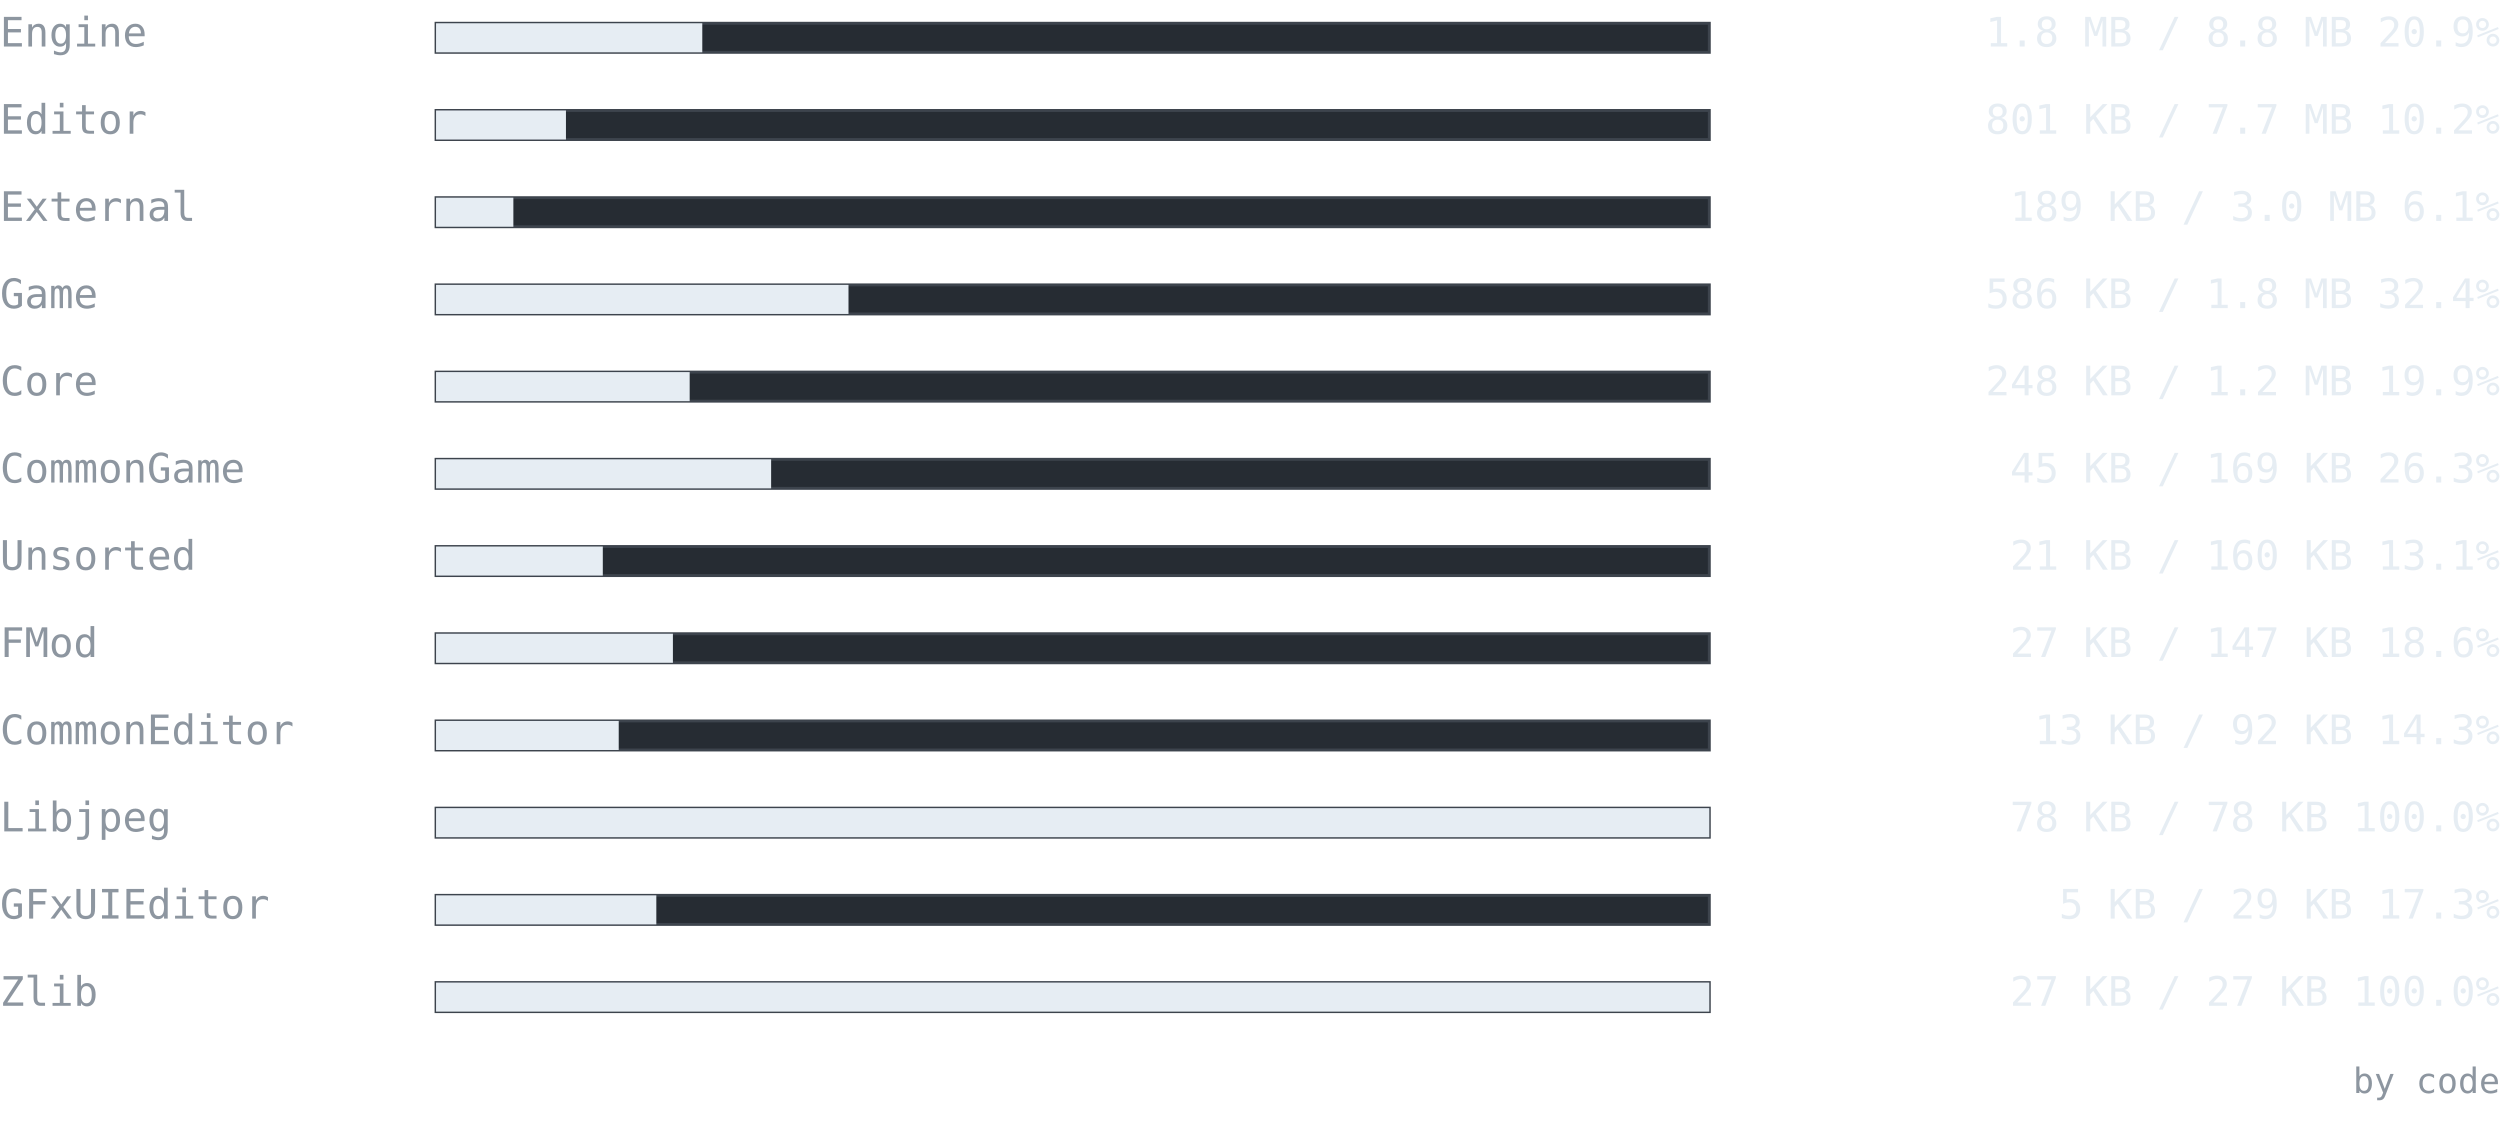
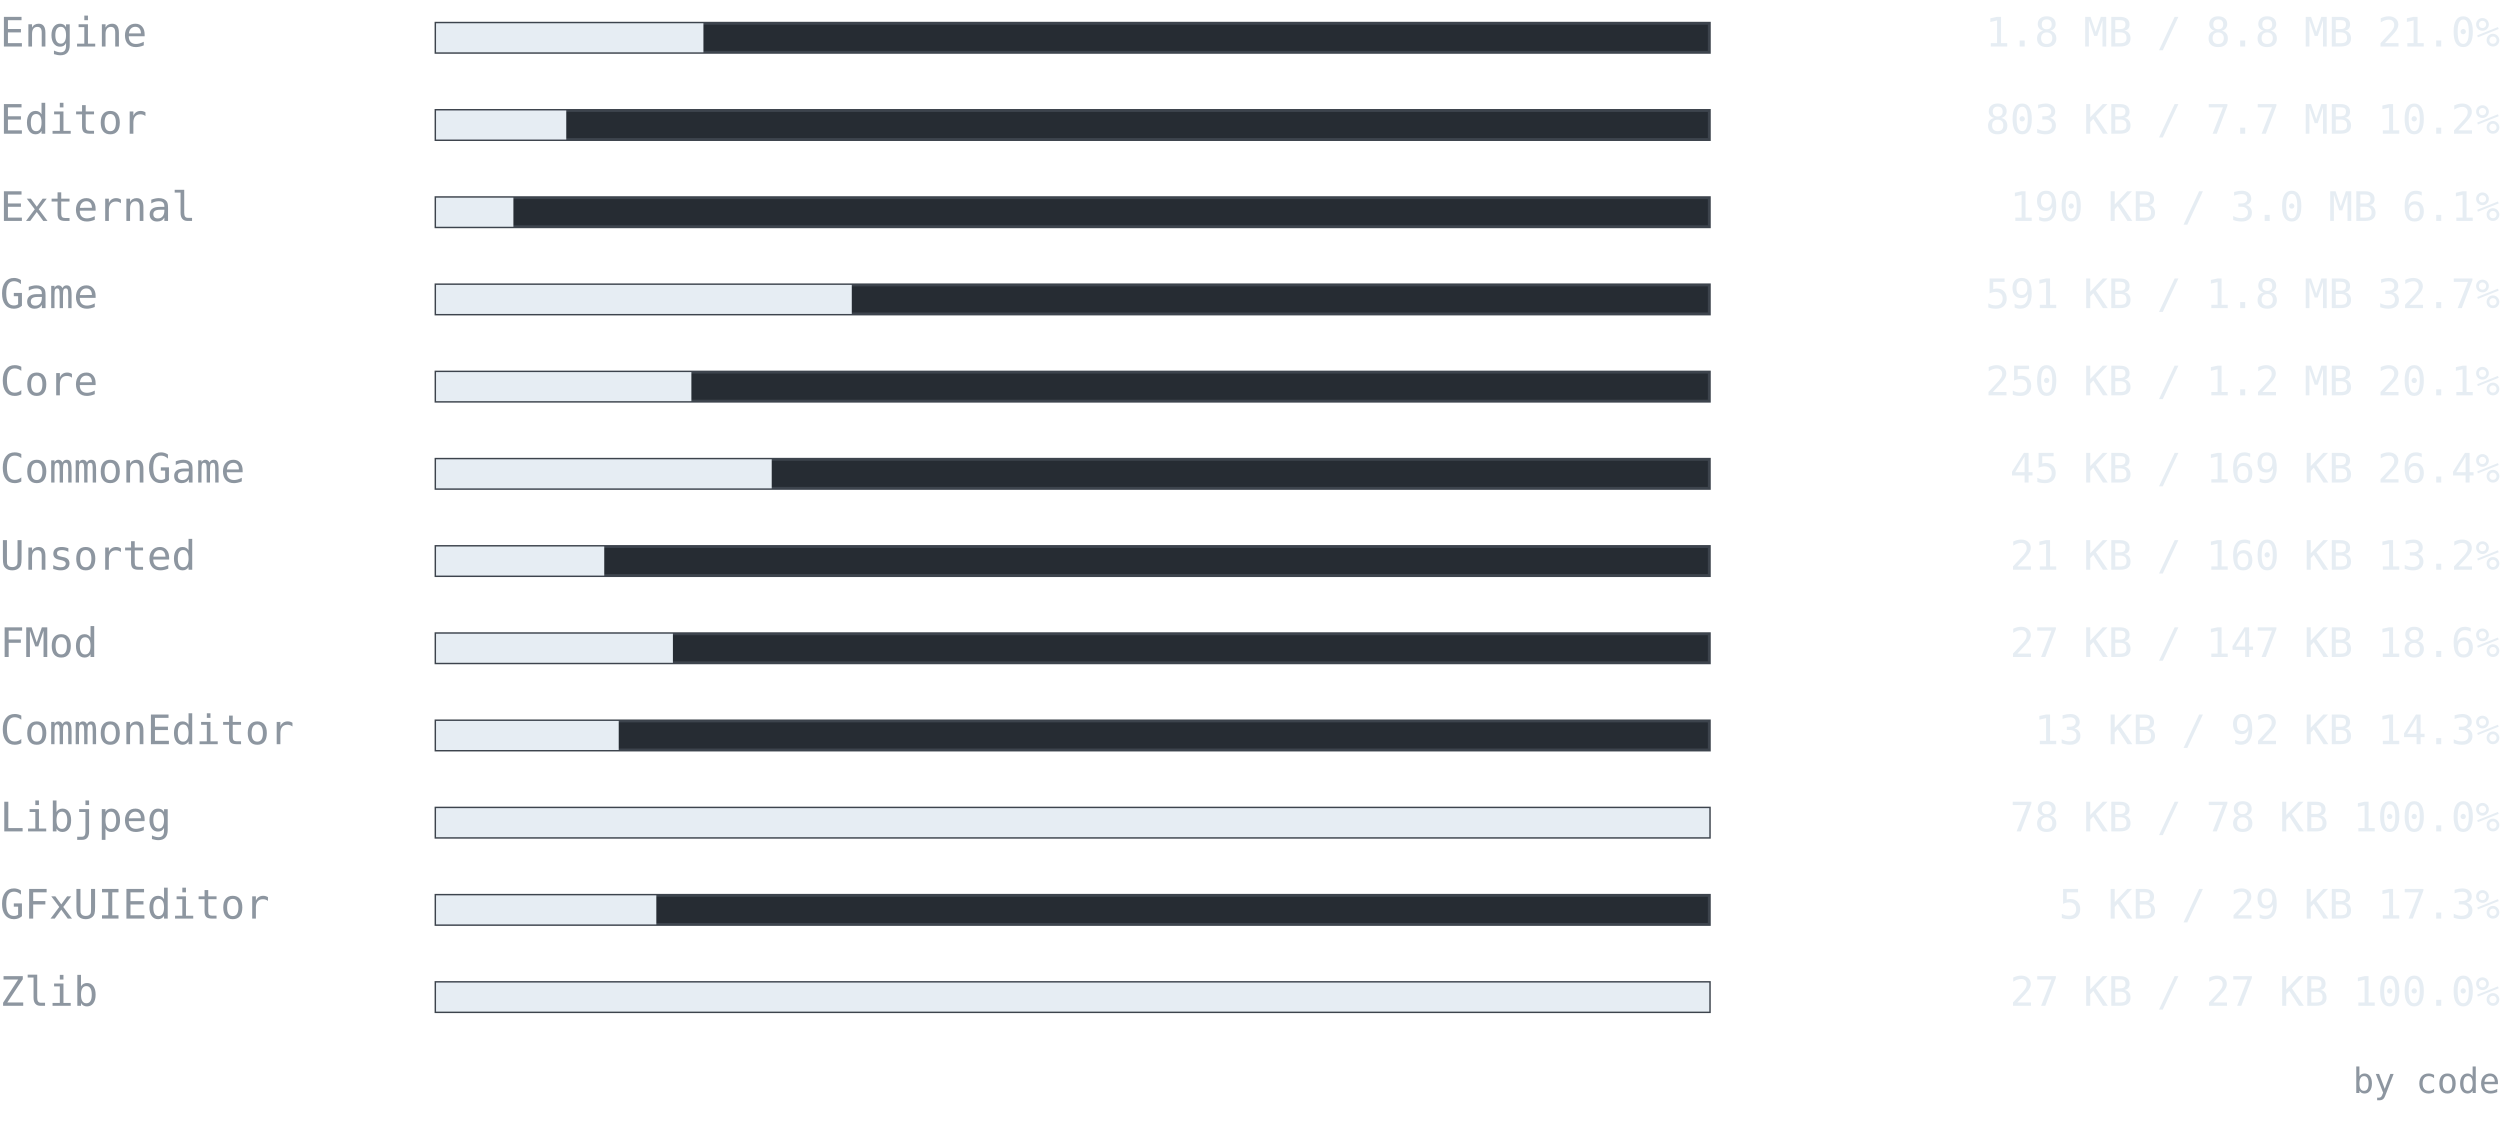
<svg xmlns="http://www.w3.org/2000/svg" width="860" height="394" viewBox="0 0 860 394" font-family="ui-monospace, SFMono-Regular, 'Cascadia Mono', Consolas, 'DejaVu Sans Mono', monospace">
  <text x="0" y="16" font-size="14" fill="#8d96a0" text-anchor="start" font-weight="normal">Engine</text>
  <rect x="150" y="8" width="438" height="10" fill="#262c33" stroke="#3d444d" />
-   <rect x="150" y="8" width="91.588" height="10" fill="#e6edf3" />
-   <text x="860" y="16" font-size="14" fill="#e6edf3" text-anchor="end" font-weight="normal">1.8 MB / 8.8 MB  20.9%</text>
+   <rect x="150" y="8" width="91.98" height="10" fill="#e6edf3" />
+   <text x="860" y="16" font-size="14" fill="#e6edf3" text-anchor="end" font-weight="normal">1.8 MB / 8.8 MB  21.0%</text>
  <text x="0" y="46" font-size="14" fill="#8d96a0" text-anchor="start" font-weight="normal">Editor</text>
  <rect x="150" y="38" width="438" height="10" fill="#262c33" stroke="#3d444d" />
-   <rect x="150" y="38" width="44.687" height="10" fill="#e6edf3" />
-   <text x="860" y="46" font-size="14" fill="#e6edf3" text-anchor="end" font-weight="normal">801 KB / 7.7 MB  10.2%</text>
+   <rect x="150" y="38" width="44.793" height="10" fill="#e6edf3" />
+   <text x="860" y="46" font-size="14" fill="#e6edf3" text-anchor="end" font-weight="normal">803 KB / 7.7 MB  10.2%</text>
  <text x="0" y="76" font-size="14" fill="#8d96a0" text-anchor="start" font-weight="normal">External</text>
  <rect x="150" y="68" width="438" height="10" fill="#262c33" stroke="#3d444d" />
-   <rect x="150" y="68" width="26.598" height="10" fill="#e6edf3" />
-   <text x="860" y="76" font-size="14" fill="#e6edf3" text-anchor="end" font-weight="normal">189 KB / 3.0 MB  6.1%</text>
+   <rect x="150" y="68" width="26.611" height="10" fill="#e6edf3" />
+   <text x="860" y="76" font-size="14" fill="#e6edf3" text-anchor="end" font-weight="normal">190 KB / 3.0 MB  6.1%</text>
  <text x="0" y="106" font-size="14" fill="#8d96a0" text-anchor="start" font-weight="normal">Game</text>
  <rect x="150" y="98" width="438" height="10" fill="#262c33" stroke="#3d444d" />
-   <rect x="150" y="98" width="141.883" height="10" fill="#e6edf3" />
-   <text x="860" y="106" font-size="14" fill="#e6edf3" text-anchor="end" font-weight="normal">586 KB / 1.8 MB  32.4%</text>
+   <rect x="150" y="98" width="143.013" height="10" fill="#e6edf3" />
+   <text x="860" y="106" font-size="14" fill="#e6edf3" text-anchor="end" font-weight="normal">591 KB / 1.8 MB  32.7%</text>
  <text x="0" y="136" font-size="14" fill="#8d96a0" text-anchor="start" font-weight="normal">Core</text>
  <rect x="150" y="128" width="438" height="10" fill="#262c33" stroke="#3d444d" />
-   <rect x="150" y="128" width="87.249" height="10" fill="#e6edf3" />
-   <text x="860" y="136" font-size="14" fill="#e6edf3" text-anchor="end" font-weight="normal">248 KB / 1.2 MB  19.9%</text>
+   <rect x="150" y="128" width="87.836" height="10" fill="#e6edf3" />
+   <text x="860" y="136" font-size="14" fill="#e6edf3" text-anchor="end" font-weight="normal">250 KB / 1.2 MB  20.1%</text>
  <text x="0" y="166" font-size="14" fill="#8d96a0" text-anchor="start" font-weight="normal">CommonGame</text>
  <rect x="150" y="158" width="438" height="10" fill="#262c33" stroke="#3d444d" />
-   <rect x="150" y="158" width="115.267" height="10" fill="#e6edf3" />
-   <text x="860" y="166" font-size="14" fill="#e6edf3" text-anchor="end" font-weight="normal">45 KB / 169 KB  26.3%</text>
+   <rect x="150" y="158" width="115.471" height="10" fill="#e6edf3" />
+   <text x="860" y="166" font-size="14" fill="#e6edf3" text-anchor="end" font-weight="normal">45 KB / 169 KB  26.4%</text>
  <text x="0" y="196" font-size="14" fill="#8d96a0" text-anchor="start" font-weight="normal">Unsorted</text>
  <rect x="150" y="188" width="438" height="10" fill="#262c33" stroke="#3d444d" />
-   <rect x="150" y="188" width="57.363" height="10" fill="#e6edf3" />
-   <text x="860" y="196" font-size="14" fill="#e6edf3" text-anchor="end" font-weight="normal">21 KB / 160 KB  13.1%</text>
+   <rect x="150" y="188" width="57.859" height="10" fill="#e6edf3" />
+   <text x="860" y="196" font-size="14" fill="#e6edf3" text-anchor="end" font-weight="normal">21 KB / 160 KB  13.2%</text>
  <text x="0" y="226" font-size="14" fill="#8d96a0" text-anchor="start" font-weight="normal">FMod</text>
  <rect x="150" y="218" width="438" height="10" fill="#262c33" stroke="#3d444d" />
  <rect x="150" y="218" width="81.479" height="10" fill="#e6edf3" />
  <text x="860" y="226" font-size="14" fill="#e6edf3" text-anchor="end" font-weight="normal">27 KB / 147 KB  18.6%</text>
  <text x="0" y="256" font-size="14" fill="#8d96a0" text-anchor="start" font-weight="normal">CommonEditor</text>
  <rect x="150" y="248" width="438" height="10" fill="#262c33" stroke="#3d444d" />
  <rect x="150" y="248" width="62.841" height="10" fill="#e6edf3" />
  <text x="860" y="256" font-size="14" fill="#e6edf3" text-anchor="end" font-weight="normal">13 KB / 92 KB  14.3%</text>
  <text x="0" y="286" font-size="14" fill="#8d96a0" text-anchor="start" font-weight="normal">Libjpeg</text>
  <rect x="150" y="278" width="438" height="10" fill="#262c33" stroke="#3d444d" />
  <rect x="150" y="278" width="438" height="10" fill="#e6edf3" />
  <text x="860" y="286" font-size="14" fill="#e6edf3" text-anchor="end" font-weight="normal">78 KB / 78 KB  100.0%</text>
  <text x="0" y="316" font-size="14" fill="#8d96a0" text-anchor="start" font-weight="normal">GFxUIEditor</text>
  <rect x="150" y="308" width="438" height="10" fill="#262c33" stroke="#3d444d" />
  <rect x="150" y="308" width="75.775" height="10" fill="#e6edf3" />
  <text x="860" y="316" font-size="14" fill="#e6edf3" text-anchor="end" font-weight="normal">5 KB / 29 KB  17.3%</text>
  <text x="0" y="346" font-size="14" fill="#8d96a0" text-anchor="start" font-weight="normal">Zlib</text>
  <rect x="150" y="338" width="438" height="10" fill="#262c33" stroke="#3d444d" />
  <rect x="150" y="338" width="438" height="10" fill="#e6edf3" />
  <text x="860" y="346" font-size="14" fill="#e6edf3" text-anchor="end" font-weight="normal">27 KB / 27 KB  100.0%</text>
  <text x="860" y="376" font-size="12" fill="#8d96a0" text-anchor="end" font-weight="normal">by code</text>
</svg>
